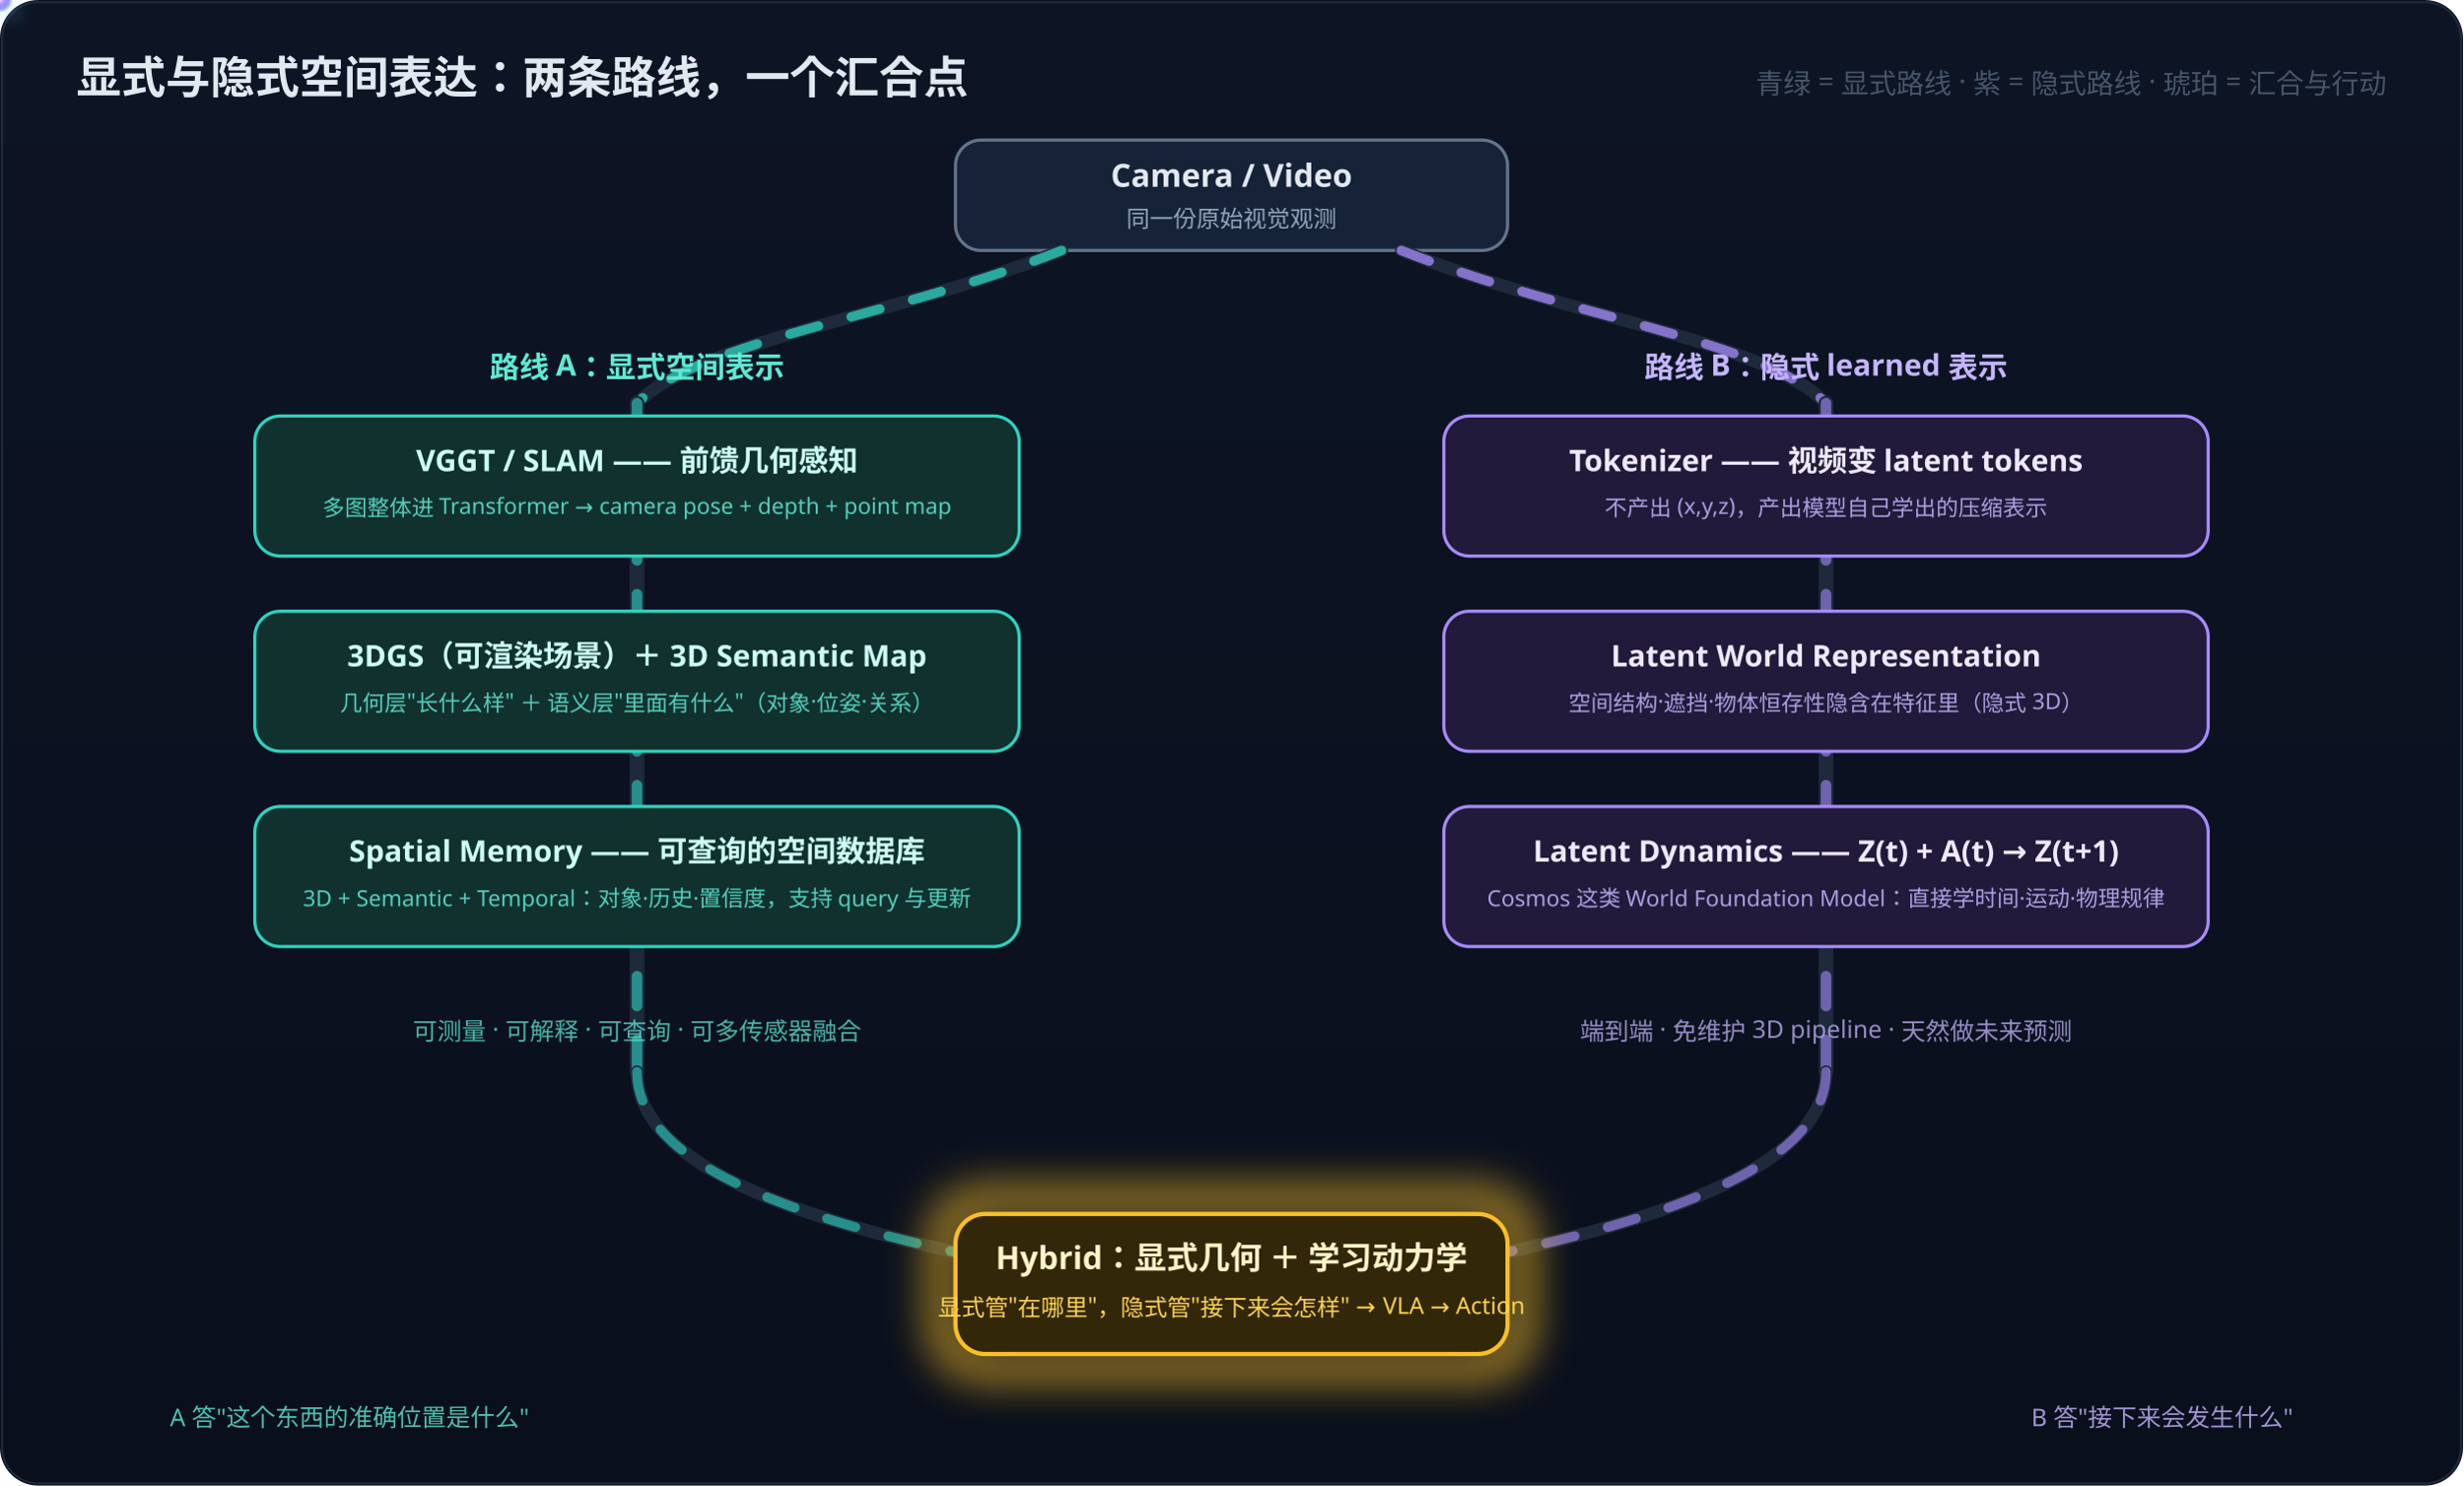
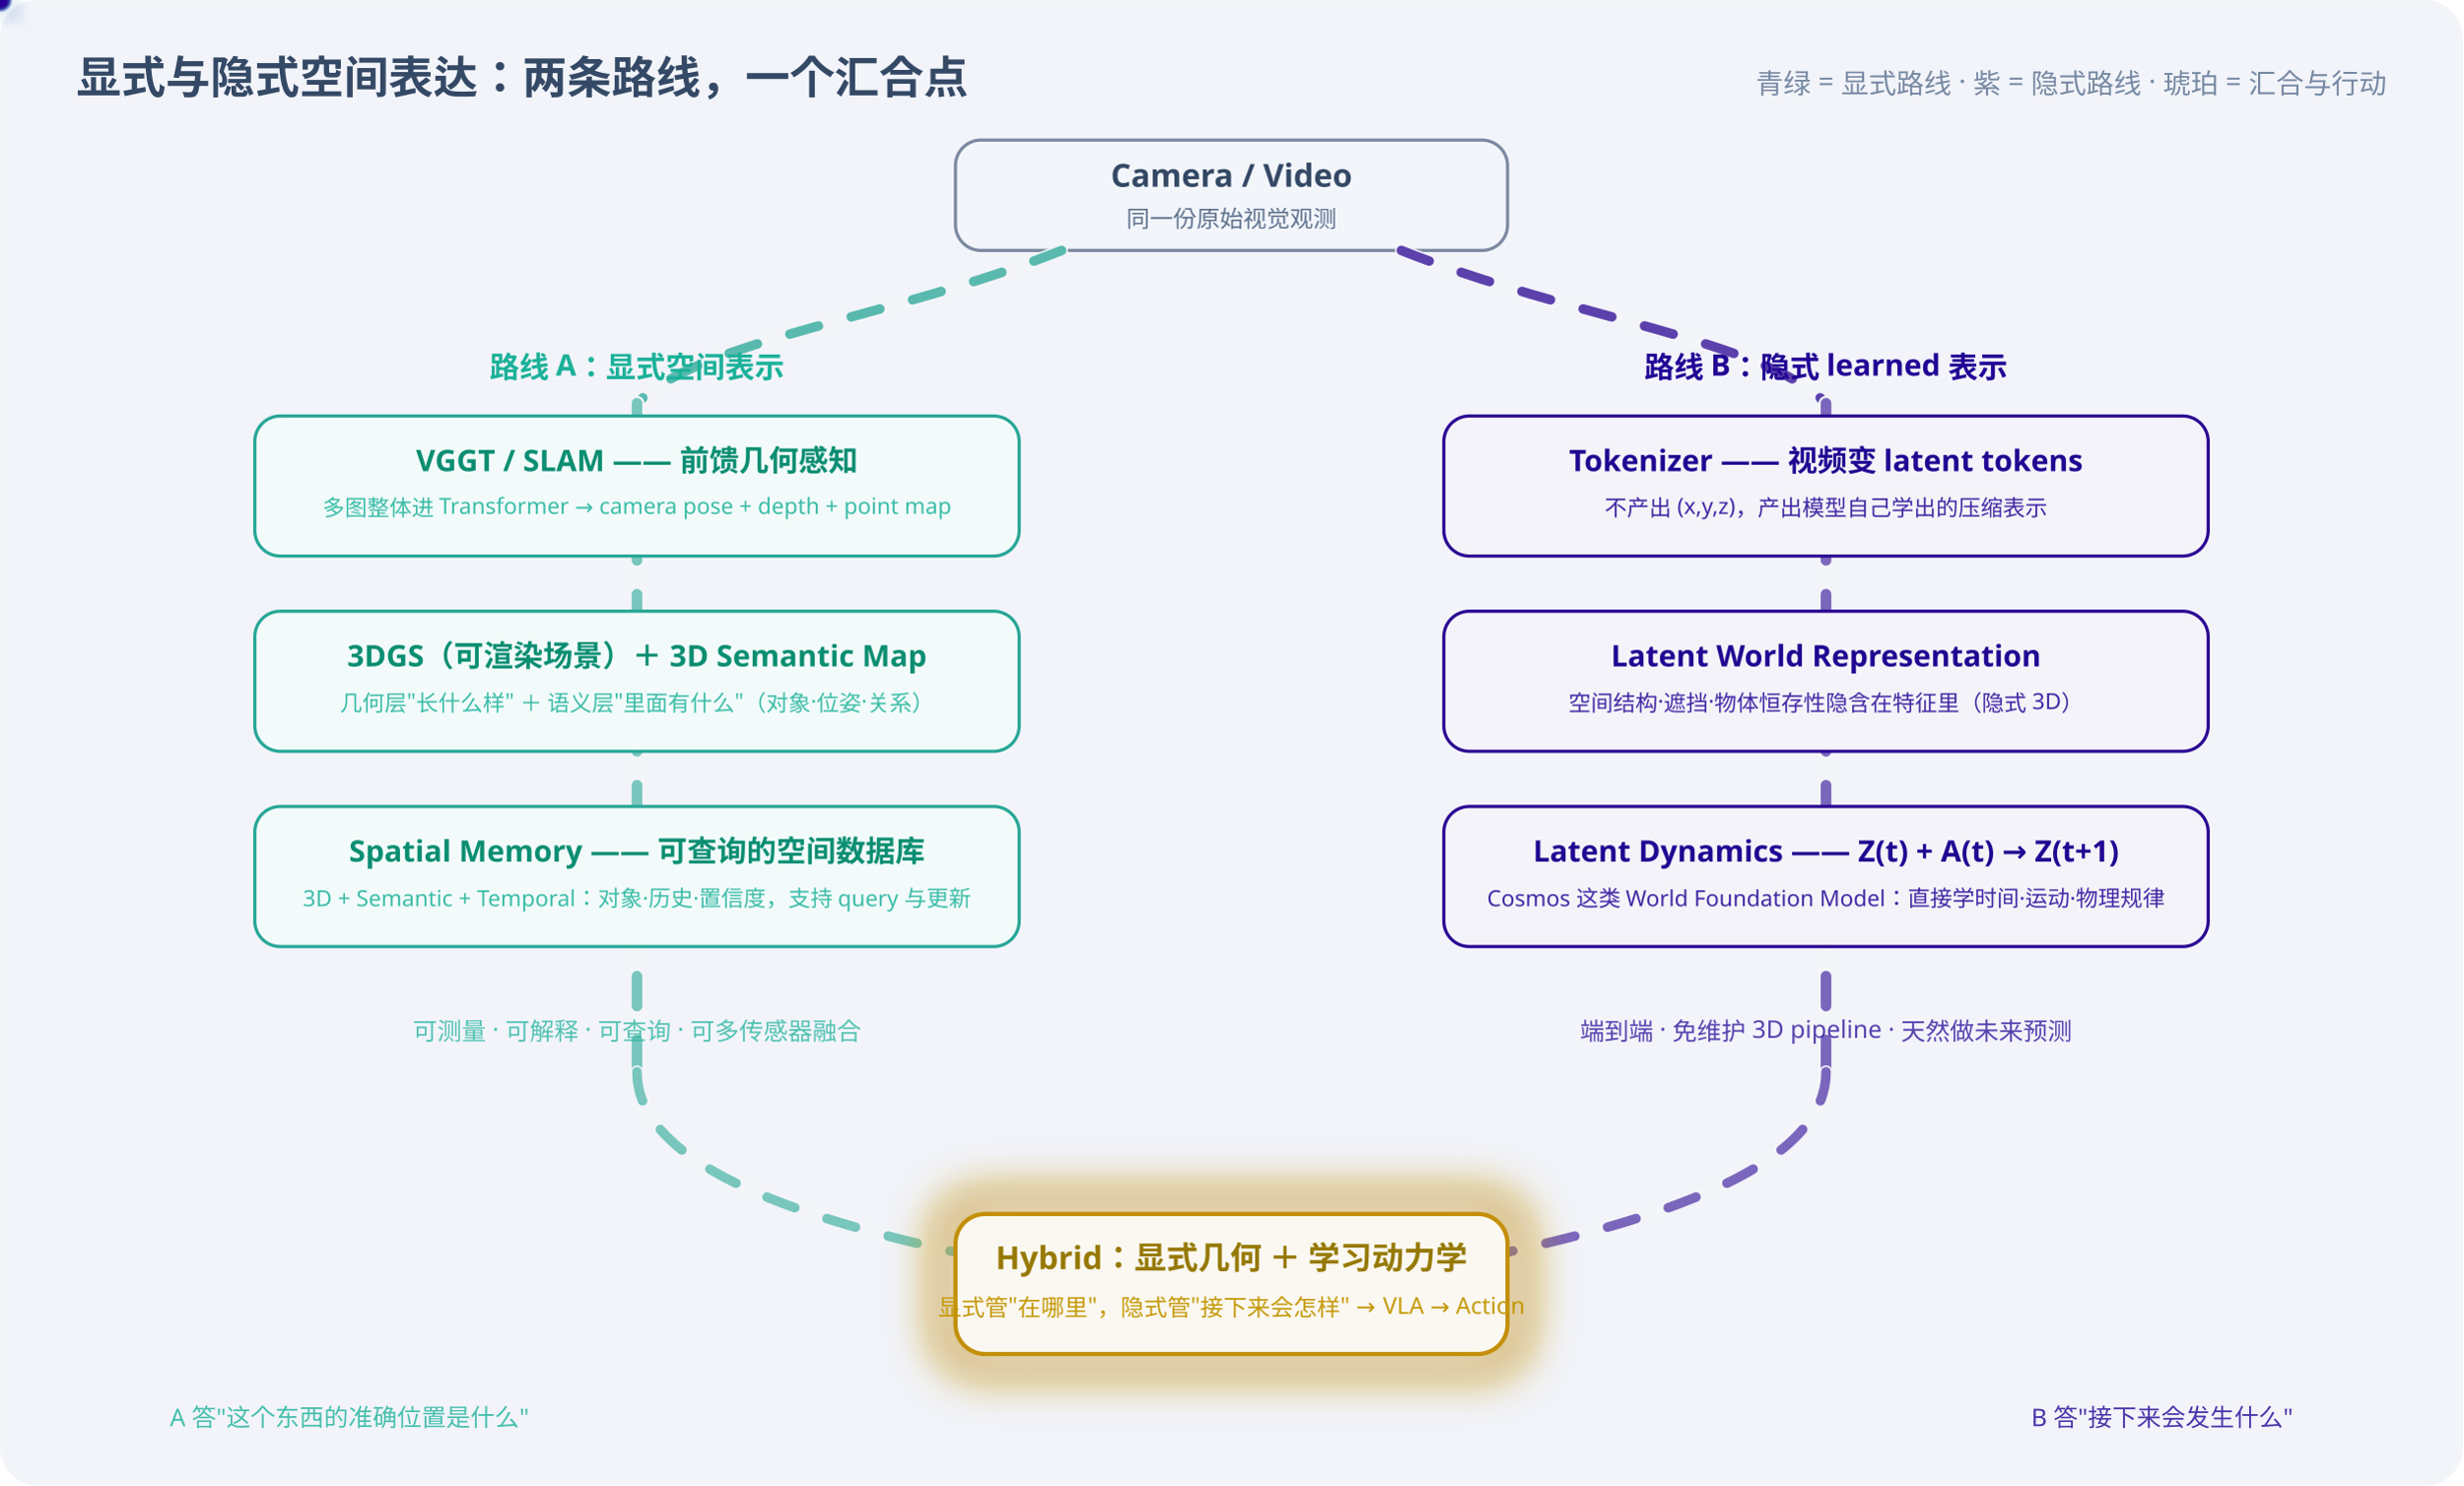
<svg xmlns="http://www.w3.org/2000/svg" width="1160" height="700" viewBox="0 0 1160 700" font-family="PingFang SC, Hiragino Sans GB, Microsoft YaHei, sans-serif">
  <defs>
    <linearGradient id="bgER" x1="0" y1="0" x2="0" y2="1">
-       <stop offset="0" stop-color="#0d1424" />
-       <stop offset="1" stop-color="#0a0f1c" />
+       <stop offset="0" stop-color="#f2f4fa" />
+       <stop offset="1" stop-color="#f2f4fa" />
    </linearGradient>
    <filter id="glowER" x="-60%" y="-60%" width="220%" height="220%">
      <feGaussianBlur stdDeviation="6" result="b" />
      <feMerge>
        <feMergeNode in="b" />
        <feMergeNode in="SourceGraphic" />
      </feMerge>
    </filter>
    <filter id="haloER" x="-60%" y="-60%" width="220%" height="220%">
      <feGaussianBlur stdDeviation="10" />
    </filter>
    <radialGradient id="pTealER" cx="0.5" cy="0.5" r="0.5">
-       <stop offset="0" stop-color="#a5f3fc" />
-       <stop offset="0.5" stop-color="#22d3ee" />
-       <stop offset="1" stop-color="#22d3ee" stop-opacity="0" />
+       <stop offset="0" stop-color="#058594" />
+       <stop offset="0.5" stop-color="#13a3b9" />
+       <stop offset="1" stop-color="#13a3b9" stop-opacity="0" />
    </radialGradient>
    <radialGradient id="pVioletER" cx="0.5" cy="0.5" r="0.5">
-       <stop offset="0" stop-color="#ddd6fe" />
-       <stop offset="0.5" stop-color="#a78bfa" />
-       <stop offset="1" stop-color="#a78bfa" stop-opacity="0" />
+       <stop offset="0" stop-color="#1d0495" />
+       <stop offset="0.5" stop-color="#2a0693" />
+       <stop offset="1" stop-color="#2a0693" stop-opacity="0" />
    </radialGradient>
    <radialGradient id="pAmberER" cx="0.5" cy="0.5" r="0.5">
-       <stop offset="0" stop-color="#fde68a" />
-       <stop offset="0.5" stop-color="#fbbf24" />
-       <stop offset="1" stop-color="#fbbf24" stop-opacity="0" />
+       <stop offset="0" stop-color="#967903" />
+       <stop offset="0.5" stop-color="#c38f09" />
+       <stop offset="1" stop-color="#c38f09" stop-opacity="0" />
    </radialGradient>
  </defs>
  <style>
    @keyframes flowDashER { to { stroke-dashoffset: -60; } }
    @keyframes pulseER { 0%,100% { opacity: 0.12; } 50% { opacity: 0.55; } }
    @keyframes shimmerER { 0%,100% { opacity: 0.8; } 50% { opacity: 1; } }
    .flowER  { stroke-dasharray: 14 16; animation: flowDashER 1.6s linear infinite; }
    .haloER  { animation: pulseER 2.2s ease-in-out infinite; }
    .nodeER  { animation: shimmerER 3.6s ease-in-out infinite; }
  </style>
  <rect width="1160" height="700" rx="18" fill="url(#bgER)" />
-   <rect x="1" y="1" width="1158" height="698" rx="17" fill="none" stroke="#1e293b" stroke-width="1" />
-   <text x="36" y="44" font-size="21" font-weight="700" fill="#e2e8f0">显式与隐式空间表达：两条路线，一个汇合点</text>
-   <text x="1124" y="44" font-size="13" fill="#475569" text-anchor="end">青绿 = 显式路线 · 紫 = 隐式路线 · 琥珀 = 汇合与行动</text>
+   <rect x="1" y="1" width="1158" height="698" rx="17" fill="none" stroke="#f3f5f9" stroke-width="1" />
+   <text x="36" y="44" font-size="21" font-weight="700" fill="#344965">显式与隐式空间表达：两条路线，一个汇合点</text>
+   <text x="1124" y="44" font-size="13" fill="#7688a2" text-anchor="end">青绿 = 显式路线 · 紫 = 隐式路线 · 琥珀 = 汇合与行动</text>
  <g class="nodeER">
-     <rect x="450" y="66" width="260" height="52" rx="12" fill="#152238" stroke="#64748b" stroke-width="1.5" />
-     <text x="580" y="88" font-size="15" font-weight="600" fill="#e2e8f0" text-anchor="middle">Camera / Video</text>
-     <text x="580" y="107" font-size="11" fill="#94a3b8" text-anchor="middle">同一份原始视觉观测</text>
+     <rect x="450" y="66" width="260" height="52" rx="12" fill="#f2f5fa" stroke="#7a899f" stroke-width="1.5" />
+     <text x="580" y="88" font-size="15" font-weight="600" fill="#344965" text-anchor="middle">Camera / Video</text>
+     <text x="580" y="107" font-size="11" fill="#5e718d" text-anchor="middle">同一份原始视觉观测</text>
  </g>
-   <path d="M 500 118 C 420 150, 330 160, 300 190" fill="none" stroke="#1e293b" stroke-width="6" stroke-linecap="round" />
-   <path class="flowER" d="M 500 118 C 420 150, 330 160, 300 190" fill="none" stroke="#2dd4bf" stroke-width="4.5" stroke-linecap="round" opacity="0.75" />
-   <path d="M 660 118 C 740 150, 830 160, 860 190" fill="none" stroke="#1e293b" stroke-width="6" stroke-linecap="round" />
-   <path class="flowER" d="M 660 118 C 740 150, 830 160, 860 190" fill="none" stroke="#a78bfa" stroke-width="4.5" stroke-linecap="round" opacity="0.75" />
-   <path d="M 300 190 V 505" fill="none" stroke="#1e293b" stroke-width="7" stroke-linecap="round" />
-   <path class="flowER" d="M 300 190 V 505" fill="none" stroke="#2dd4bf" stroke-width="5" stroke-linecap="round" opacity="0.6" />
+   <path d="M 500 118 C 420 150, 330 160, 300 190" fill="none" stroke="#f3f5f9" stroke-width="6" stroke-linecap="round" />
+   <path class="flowER" d="M 500 118 C 420 150, 330 160, 300 190" fill="none" stroke="#26a696" stroke-width="4.5" stroke-linecap="round" opacity="0.75" />
+   <path d="M 660 118 C 740 150, 830 160, 860 190" fill="none" stroke="#f3f5f9" stroke-width="6" stroke-linecap="round" />
+   <path class="flowER" d="M 660 118 C 740 150, 830 160, 860 190" fill="none" stroke="#2a0693" stroke-width="4.5" stroke-linecap="round" opacity="0.75" />
+   <path d="M 300 190 V 505" fill="none" stroke="#f3f5f9" stroke-width="7" stroke-linecap="round" />
+   <path class="flowER" d="M 300 190 V 505" fill="none" stroke="#26a696" stroke-width="5" stroke-linecap="round" opacity="0.6" />
  <circle r="6" fill="url(#pTealER)" filter="url(#glowER)">
    <animateMotion dur="6s" repeatCount="indefinite" path="M 500 118 C 420 150, 330 160, 300 190 V 505 C 300 560, 420 585, 500 600" />
  </circle>
  <circle r="5" fill="url(#pTealER)" filter="url(#glowER)">
    <animateMotion dur="6s" begin="3s" repeatCount="indefinite" path="M 500 118 C 420 150, 330 160, 300 190 V 505 C 300 560, 420 585, 500 600" />
  </circle>
-   <path d="M 860 190 V 505" fill="none" stroke="#1e293b" stroke-width="7" stroke-linecap="round" />
-   <path class="flowER" d="M 860 190 V 505" fill="none" stroke="#a78bfa" stroke-width="5" stroke-linecap="round" opacity="0.6" />
+   <path d="M 860 190 V 505" fill="none" stroke="#f3f5f9" stroke-width="7" stroke-linecap="round" />
+   <path class="flowER" d="M 860 190 V 505" fill="none" stroke="#2a0693" stroke-width="5" stroke-linecap="round" opacity="0.6" />
  <circle r="6" fill="url(#pVioletER)" filter="url(#glowER)">
    <animateMotion dur="6s" repeatCount="indefinite" path="M 660 118 C 740 150, 830 160, 860 190 V 505 C 860 560, 740 585, 660 600" />
  </circle>
  <circle r="5" fill="url(#pVioletER)" filter="url(#glowER)">
    <animateMotion dur="6s" begin="3s" repeatCount="indefinite" path="M 660 118 C 740 150, 830 160, 860 190 V 505 C 860 560, 740 585, 660 600" />
  </circle>
-   <text x="300" y="178" font-size="14" font-weight="700" fill="#5eead4" text-anchor="middle">路线 A：显式空间表示</text>
-   <text x="860" y="178" font-size="14" font-weight="700" fill="#c4b5fd" text-anchor="middle">路线 B：隐式 learned 表示</text>
+   <text x="300" y="178" font-size="14" font-weight="700" fill="#1bb199" text-anchor="middle">路线 A：显式空间表示</text>
+   <text x="860" y="178" font-size="14" font-weight="700" fill="#220495" text-anchor="middle">路线 B：隐式 learned 表示</text>
  <g class="nodeER">
-     <rect x="120" y="196" width="360" height="66" rx="12" fill="#10312e" stroke="#2dd4bf" stroke-width="1.5" />
-     <text x="300" y="222" font-size="14" font-weight="600" fill="#ccfbf1" text-anchor="middle">VGGT / SLAM —— 前馈几何感知</text>
-     <text x="300" y="243" font-size="10.5" fill="#5eead4" opacity="0.85" text-anchor="middle">多图整体进 Transformer → camera pose + depth + point map</text>
+     <rect x="120" y="196" width="360" height="66" rx="12" fill="#f2fbfa" stroke="#26a696" stroke-width="1.5" />
+     <text x="300" y="222" font-size="14" font-weight="600" fill="#0b8e72" text-anchor="middle">VGGT / SLAM —— 前馈几何感知</text>
+     <text x="300" y="243" font-size="10.5" fill="#1bb199" opacity="0.85" text-anchor="middle">多图整体进 Transformer → camera pose + depth + point map</text>
  </g>
  <g class="nodeER">
-     <rect x="120" y="288" width="360" height="66" rx="12" fill="#10312e" stroke="#2dd4bf" stroke-width="1.5" />
-     <text x="300" y="314" font-size="14" font-weight="600" fill="#ccfbf1" text-anchor="middle">3DGS（可渲染场景）＋ 3D Semantic Map</text>
-     <text x="300" y="335" font-size="10.5" fill="#5eead4" opacity="0.85" text-anchor="middle">几何层"长什么样" ＋ 语义层"里面有什么"（对象·位姿·关系）</text>
+     <rect x="120" y="288" width="360" height="66" rx="12" fill="#f2fbfa" stroke="#26a696" stroke-width="1.5" />
+     <text x="300" y="314" font-size="14" font-weight="600" fill="#0b8e72" text-anchor="middle">3DGS（可渲染场景）＋ 3D Semantic Map</text>
+     <text x="300" y="335" font-size="10.5" fill="#1bb199" opacity="0.85" text-anchor="middle">几何层"长什么样" ＋ 语义层"里面有什么"（对象·位姿·关系）</text>
  </g>
  <g class="nodeER">
-     <rect x="120" y="380" width="360" height="66" rx="12" fill="#10312e" stroke="#2dd4bf" stroke-width="1.5" />
-     <text x="300" y="406" font-size="14" font-weight="600" fill="#ccfbf1" text-anchor="middle">Spatial Memory —— 可查询的空间数据库</text>
-     <text x="300" y="427" font-size="10.5" fill="#5eead4" opacity="0.85" text-anchor="middle">3D + Semantic + Temporal：对象·历史·置信度，支持 query 与更新</text>
+     <rect x="120" y="380" width="360" height="66" rx="12" fill="#f2fbfa" stroke="#26a696" stroke-width="1.5" />
+     <text x="300" y="406" font-size="14" font-weight="600" fill="#0b8e72" text-anchor="middle">Spatial Memory —— 可查询的空间数据库</text>
+     <text x="300" y="427" font-size="10.5" fill="#1bb199" opacity="0.85" text-anchor="middle">3D + Semantic + Temporal：对象·历史·置信度，支持 query 与更新</text>
  </g>
-   <text x="300" y="490" font-size="11.5" fill="#5eead4" opacity="0.75" text-anchor="middle">可测量 · 可解释 · 可查询 · 可多传感器融合</text>
+   <text x="300" y="490" font-size="11.5" fill="#1bb199" opacity="0.75" text-anchor="middle">可测量 · 可解释 · 可查询 · 可多传感器融合</text>
  <g class="nodeER">
-     <rect x="680" y="196" width="360" height="66" rx="12" fill="#221a3a" stroke="#a78bfa" stroke-width="1.5" />
-     <text x="860" y="222" font-size="14" font-weight="600" fill="#ede9fe" text-anchor="middle">Tokenizer —— 视频变 latent tokens</text>
-     <text x="860" y="243" font-size="10.5" fill="#c4b5fd" opacity="0.85" text-anchor="middle">不产出 (x,y,z)，产出模型自己学出的压缩表示</text>
+     <rect x="680" y="196" width="360" height="66" rx="12" fill="#f4f3f9" stroke="#2a0693" stroke-width="1.5" />
+     <text x="860" y="222" font-size="14" font-weight="600" fill="#210792" text-anchor="middle">Tokenizer —— 视频变 latent tokens</text>
+     <text x="860" y="243" font-size="10.5" fill="#220495" opacity="0.85" text-anchor="middle">不产出 (x,y,z)，产出模型自己学出的压缩表示</text>
  </g>
  <g class="nodeER">
-     <rect x="680" y="288" width="360" height="66" rx="12" fill="#221a3a" stroke="#a78bfa" stroke-width="1.5" />
-     <text x="860" y="314" font-size="14" font-weight="600" fill="#ede9fe" text-anchor="middle">Latent World Representation</text>
-     <text x="860" y="335" font-size="10.5" fill="#c4b5fd" opacity="0.85" text-anchor="middle">空间结构·遮挡·物体恒存性隐含在特征里（隐式 3D）</text>
+     <rect x="680" y="288" width="360" height="66" rx="12" fill="#f4f3f9" stroke="#2a0693" stroke-width="1.5" />
+     <text x="860" y="314" font-size="14" font-weight="600" fill="#210792" text-anchor="middle">Latent World Representation</text>
+     <text x="860" y="335" font-size="10.5" fill="#220495" opacity="0.85" text-anchor="middle">空间结构·遮挡·物体恒存性隐含在特征里（隐式 3D）</text>
  </g>
  <g class="nodeER">
-     <rect x="680" y="380" width="360" height="66" rx="12" fill="#221a3a" stroke="#a78bfa" stroke-width="1.5" />
-     <text x="860" y="406" font-size="14" font-weight="600" fill="#ede9fe" text-anchor="middle">Latent Dynamics —— Z(t) + A(t) → Z(t+1)</text>
-     <text x="860" y="427" font-size="10.5" fill="#c4b5fd" opacity="0.85" text-anchor="middle">Cosmos 这类 World Foundation Model：直接学时间·运动·物理规律</text>
+     <rect x="680" y="380" width="360" height="66" rx="12" fill="#f4f3f9" stroke="#2a0693" stroke-width="1.5" />
+     <text x="860" y="406" font-size="14" font-weight="600" fill="#210792" text-anchor="middle">Latent Dynamics —— Z(t) + A(t) → Z(t+1)</text>
+     <text x="860" y="427" font-size="10.5" fill="#220495" opacity="0.85" text-anchor="middle">Cosmos 这类 World Foundation Model：直接学时间·运动·物理规律</text>
  </g>
-   <text x="860" y="490" font-size="11.5" fill="#c4b5fd" opacity="0.75" text-anchor="middle">端到端 · 免维护 3D pipeline · 天然做未来预测</text>
-   <path d="M 300 505 C 300 560, 420 585, 500 600" fill="none" stroke="#1e293b" stroke-width="6" stroke-linecap="round" />
-   <path class="flowER" d="M 300 505 C 300 560, 420 585, 500 600" fill="none" stroke="#2dd4bf" stroke-width="4.5" stroke-linecap="round" opacity="0.6" />
-   <path d="M 860 505 C 860 560, 740 585, 660 600" fill="none" stroke="#1e293b" stroke-width="6" stroke-linecap="round" />
-   <path class="flowER" d="M 860 505 C 860 560, 740 585, 660 600" fill="none" stroke="#a78bfa" stroke-width="4.5" stroke-linecap="round" opacity="0.6" />
-   <rect class="haloER" x="444" y="566" width="272" height="78" rx="18" fill="none" stroke="#fbbf24" stroke-width="10" filter="url(#haloER)" />
+   <text x="860" y="490" font-size="11.5" fill="#220495" opacity="0.75" text-anchor="middle">端到端 · 免维护 3D pipeline · 天然做未来预测</text>
+   <path d="M 300 505 C 300 560, 420 585, 500 600" fill="none" stroke="#f3f5f9" stroke-width="6" stroke-linecap="round" />
+   <path class="flowER" d="M 300 505 C 300 560, 420 585, 500 600" fill="none" stroke="#26a696" stroke-width="4.5" stroke-linecap="round" opacity="0.6" />
+   <path d="M 860 505 C 860 560, 740 585, 660 600" fill="none" stroke="#f3f5f9" stroke-width="6" stroke-linecap="round" />
+   <path class="flowER" d="M 860 505 C 860 560, 740 585, 660 600" fill="none" stroke="#2a0693" stroke-width="4.5" stroke-linecap="round" opacity="0.6" />
+   <rect class="haloER" x="444" y="566" width="272" height="78" rx="18" fill="none" stroke="#c38f09" stroke-width="10" filter="url(#haloER)" />
  <g>
-     <rect x="450" y="572" width="260" height="66" rx="14" fill="#33270a" stroke="#fbbf24" stroke-width="2" />
-     <text x="580" y="598" font-size="15" font-weight="700" fill="#fef3c7" text-anchor="middle">Hybrid：显式几何 ＋ 学习动力学</text>
-     <text x="580" y="620" font-size="11" fill="#fcd34d" text-anchor="middle">显式管"在哪里"，隐式管"接下来会怎样" → VLA → Action</text>
+     <rect x="450" y="572" width="260" height="66" rx="14" fill="#fbf8f1" stroke="#c38f09" stroke-width="2" />
+     <text x="580" y="598" font-size="15" font-weight="700" fill="#967903" text-anchor="middle">Hybrid：显式几何 ＋ 学习动力学</text>
+     <text x="580" y="620" font-size="11" fill="#c49808" text-anchor="middle">显式管"在哪里"，隐式管"接下来会怎样" → VLA → Action</text>
  </g>
-   <text x="80" y="672" font-size="11.5" fill="#5eead4" opacity="0.8">A 答"这个东西的准确位置是什么"</text>
-   <text x="1080" y="672" font-size="11.5" fill="#c4b5fd" opacity="0.8" text-anchor="end">B 答"接下来会发生什么"</text>
+   <text x="80" y="672" font-size="11.5" fill="#1bb199" opacity="0.8">A 答"这个东西的准确位置是什么"</text>
+   <text x="1080" y="672" font-size="11.5" fill="#220495" opacity="0.8" text-anchor="end">B 答"接下来会发生什么"</text>
</svg>
